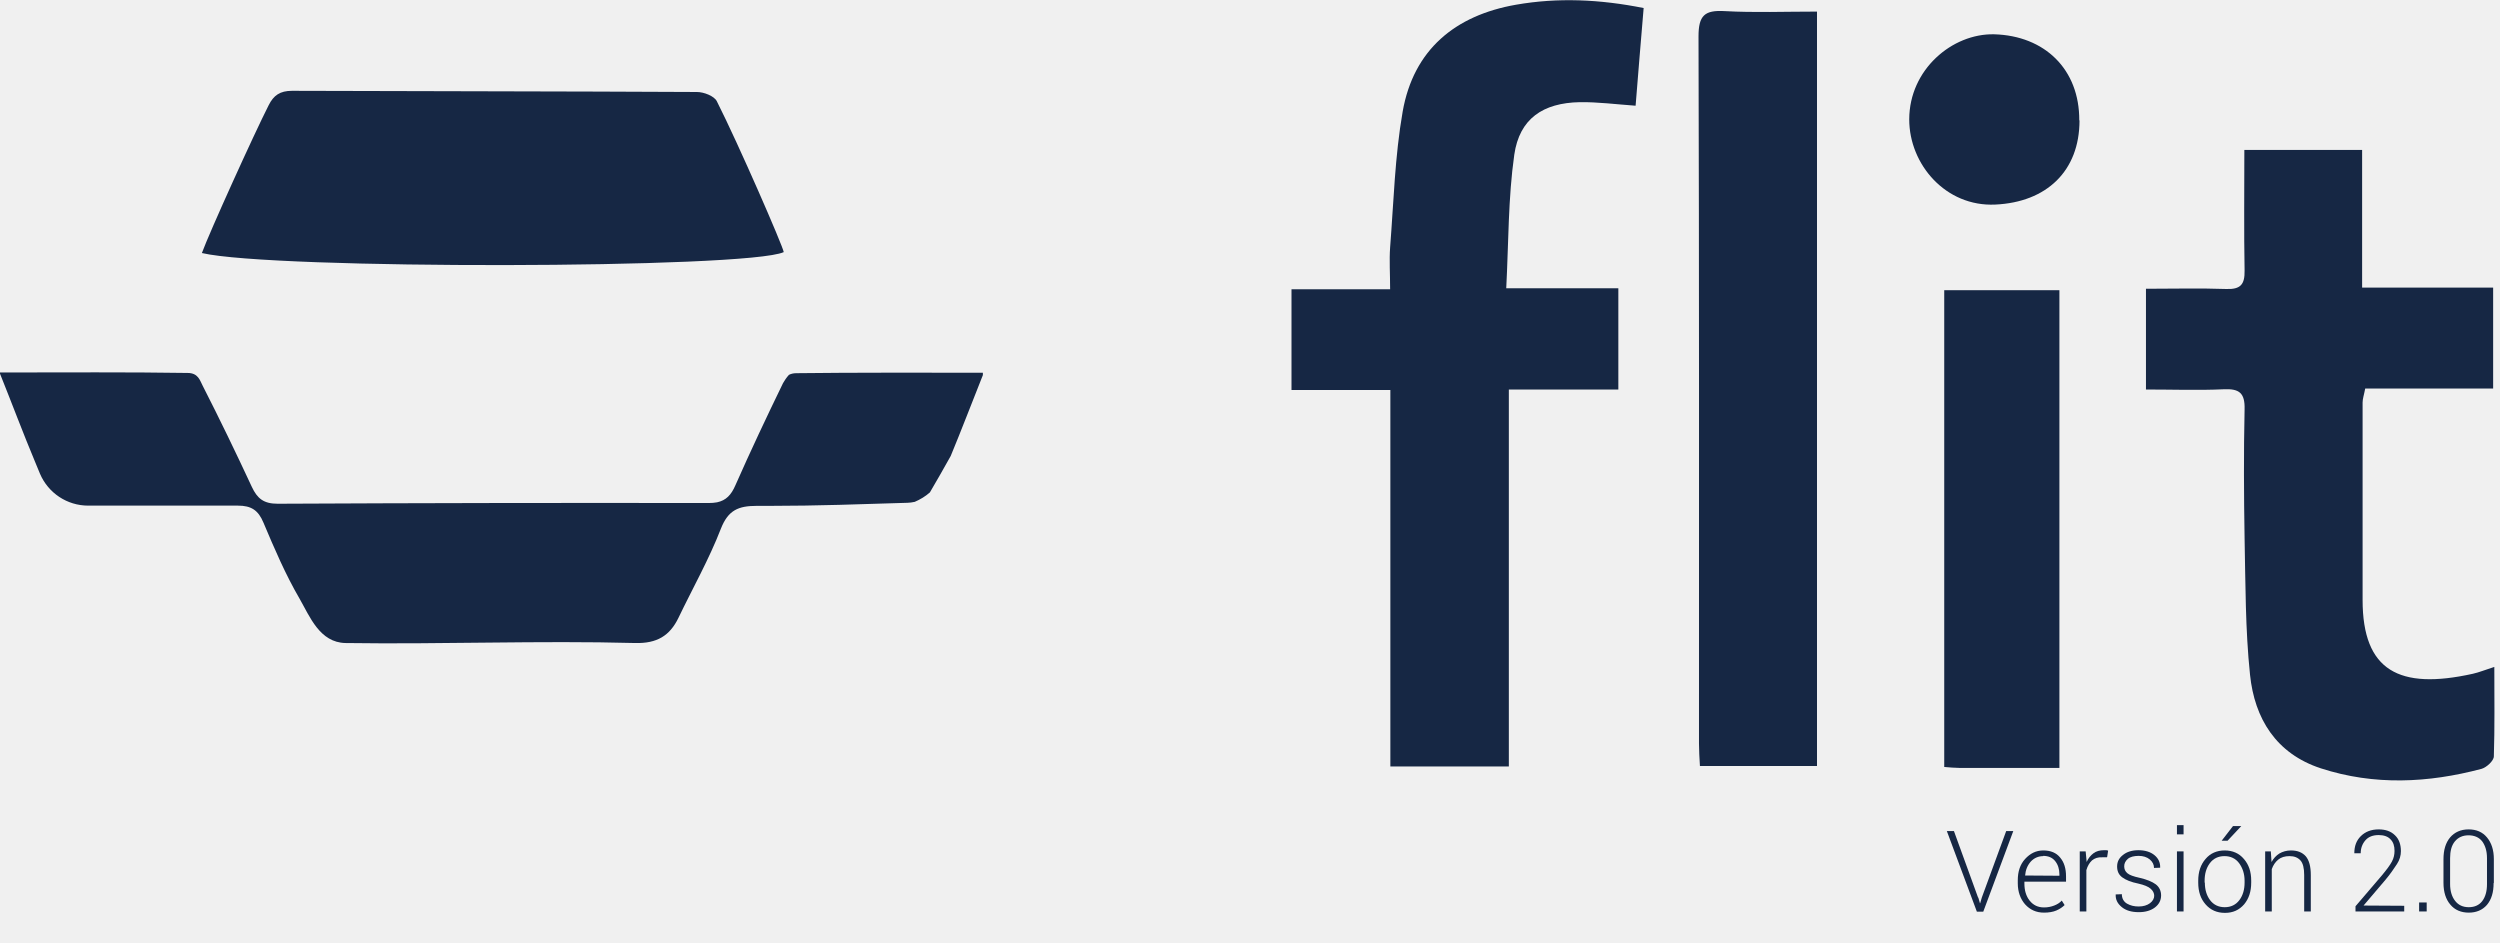
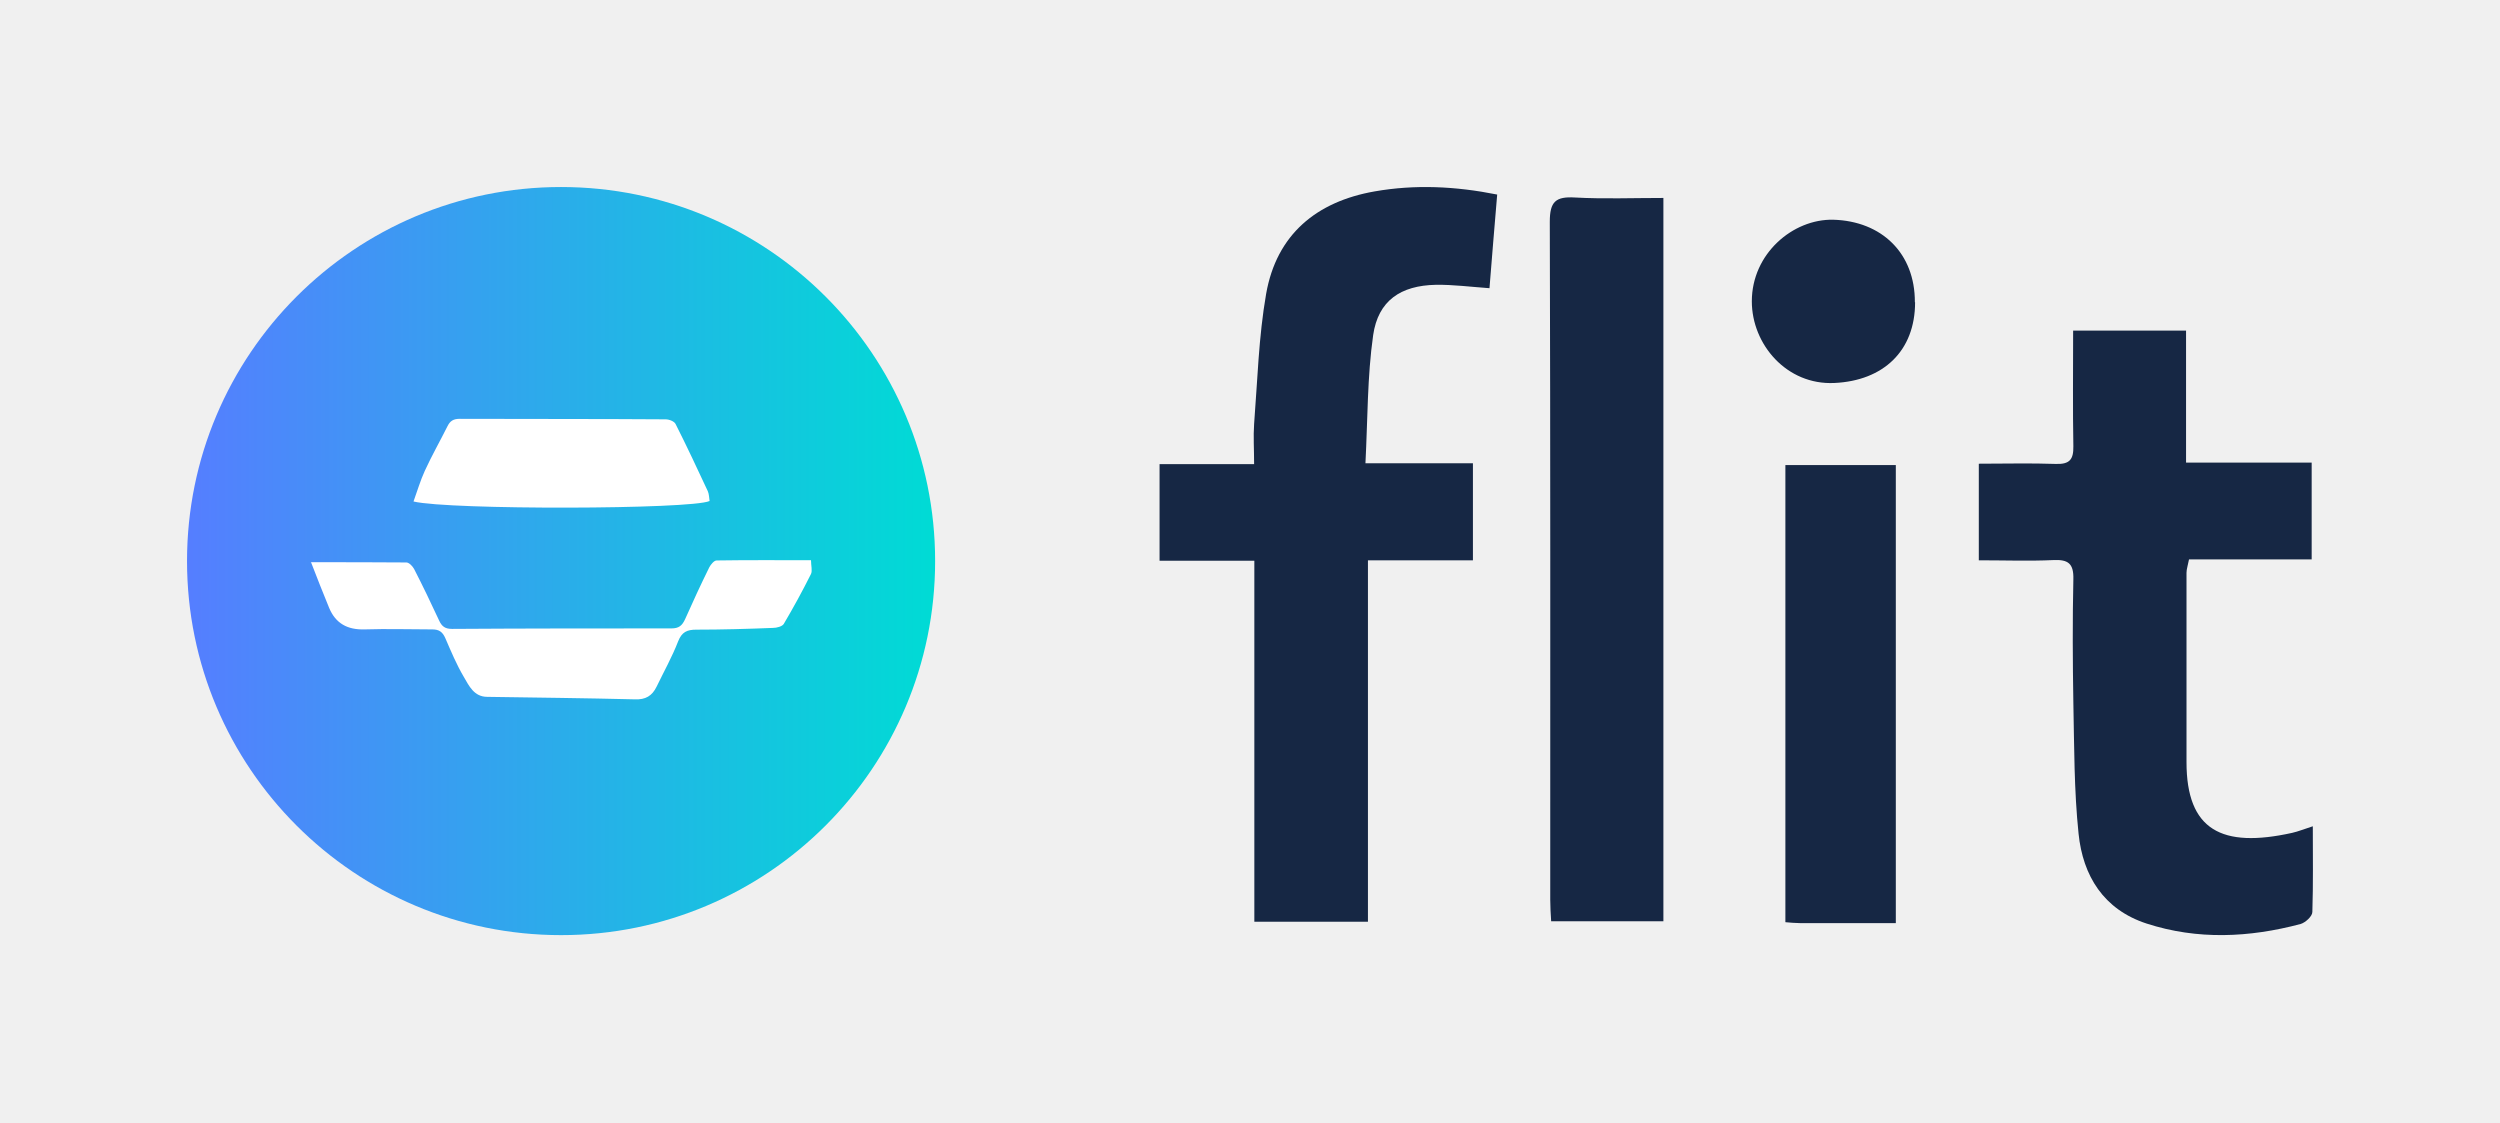
- <svg xmlns="http://www.w3.org/2000/svg" id="Capa_2" viewBox="0 0 105.71 39.84">
-   <g id="Capa_1-2">
-     <path d="M68.43,16.47h-4.63v15.94h-5.01v-15.92h-4.18v-4.26h4.17c0-.66-.04-1.22,0-1.77.15-1.92.2-3.85.53-5.74.46-2.62,2.22-4.07,4.79-4.52,1.77-.31,3.55-.23,5.4.14-.12,1.4-.23,2.77-.34,4.13-.84-.06-1.6-.16-2.36-.15-1.56.03-2.55.7-2.77,2.22-.26,1.83-.24,3.71-.34,5.65h4.74v4.28Z" fill="#162744" />
-     <path d="M94.9,6.34h4.98v5.82h5.54v4.27h-5.41c-.05.27-.11.43-.11.59,0,2.78,0,5.56,0,8.35,0,3,1.55,3.81,4.66,3.12.27-.06.53-.17.91-.29,0,1.31.02,2.54-.02,3.78,0,.19-.31.47-.52.53-2.26.6-4.54.71-6.79-.02-1.9-.62-2.81-2.11-3-3.96-.2-1.91-.19-3.85-.23-5.77-.03-1.82-.04-3.63,0-5.45.02-.7-.23-.88-.88-.85-1.07.05-2.15.01-3.29.01v-4.26c1.15,0,2.28-.03,3.4.01.61.02.78-.2.77-.78-.03-1.67-.01-3.34-.01-5.08Z" fill="#162744" />
-     <path d="M8.54,10.69c.31-.85,2.19-5,2.82-6.24.21-.42.48-.61.99-.61,5.71.02,11.41.02,17.12.05.29,0,.73.17.84.39.93,1.84,2.79,6.12,2.83,6.38-1.54.71-21.64.74-24.6.04Z" fill="#162744" />
-     <path d="M76.83.5v31.89h-4.95c-.02-.34-.04-.64-.04-.95,0-9.97.01-19.93-.02-29.9,0-.89.26-1.12,1.11-1.07,1.27.07,2.54.02,3.9.02Z" fill="#162744" />
-     <path d="M87.08,32.47c-1.47,0-2.86,0-4.24,0-.19,0-.39-.02-.63-.04V12.27h4.87v20.2Z" fill="#162744" />
-     <path d="M87.93,5.09c0,2.15-1.4,3.46-3.56,3.56-2.1.1-3.64-1.7-3.64-3.6,0-2.11,1.82-3.64,3.59-3.6,2.14.06,3.61,1.48,3.6,3.64Z" fill="#162744" />
-     <path d="M41.57,15.76c-2.84,0-5.37-.01-7.9.02-.13,0-.23.03-.31.07-.1.11-.19.24-.25.35-.69,1.42-1.37,2.86-2.01,4.31-.18.42-.4.65-.78.73-.11.02-.22.03-.36.03-6.07-.01-12.14,0-18.22.03-.59,0-.86-.22-1.09-.71-.67-1.44-1.36-2.87-2.08-4.28-.12-.23-.19-.54-.64-.54-2.55-.04-5.09-.02-7.95-.02.53,1.32,1,2.58,1.52,3.82.07.16.13.32.19.46.35.82,1.15,1.35,2.04,1.35,1.86,0,5.04,0,6.33,0,.56,0,.86.19,1.08.72.46,1.09.93,2.19,1.53,3.22.43.75.85,1.85,1.94,1.87,4.09.06,8.17-.11,12.26,0,.9.02,1.45-.3,1.82-1.07.6-1.25,1.29-2.47,1.79-3.76.31-.79.74-.97,1.52-.97.19,0,.39,0,.58,0,1.93,0,3.87-.07,5.8-.13.09,0,.2-.02.3-.04.23-.1.45-.23.64-.4.3-.51.59-1.02.88-1.54.46-1.11.89-2.24,1.36-3.42,0-.03,0-.06,0-.1Z" fill="#162744" />
-     <path d="M83.65,37.95l.07.24h.01l.07-.24,1.03-2.81h.3l-1.27,3.41h-.27l-1.27-3.41h.3l1.02,2.81Z" fill="#162744" />
-     <path d="M86.43,38.59c-.33,0-.59-.12-.8-.35-.2-.23-.31-.53-.31-.89v-.13c0-.37.1-.67.31-.9s.46-.36.77-.36.55.1.71.3c.17.2.25.46.25.8v.22h-1.76v.08c0,.29.07.53.22.72s.35.29.61.29c.16,0,.3-.03.43-.08.13-.05.24-.12.32-.21l.12.19c-.09.09-.21.17-.35.23-.14.06-.32.09-.52.09ZM86.4,36.2c-.21,0-.39.08-.53.23-.14.16-.22.35-.24.59h0s1.45.01,1.45.01v-.06c0-.22-.06-.41-.18-.56-.12-.15-.29-.22-.51-.22Z" fill="#162744" />
-     <path d="M89.09,36.25h-.2c-.18-.01-.32.04-.43.13-.11.1-.19.24-.24.41v1.75h-.28v-2.54h.25l.04.42v.03c.07-.16.17-.28.29-.37.12-.09.27-.13.44-.13.04,0,.07,0,.1,0,.03,0,.06.01.08.02l-.04.26Z" fill="#162744" />
-     <path d="M91.09,37.89c0-.12-.05-.22-.15-.31-.1-.09-.27-.16-.53-.22-.3-.06-.52-.15-.67-.26-.15-.11-.22-.26-.22-.46s.08-.36.25-.49c.16-.13.38-.2.65-.2.28,0,.51.07.68.21.17.14.25.32.24.53h0s-.26.01-.26.01c0-.14-.06-.26-.18-.36-.12-.1-.28-.15-.47-.15s-.36.04-.46.13c-.1.09-.15.19-.15.31s.04.21.13.29c.09.08.26.14.53.2.3.07.52.16.67.27s.23.28.23.47c0,.21-.09.38-.26.51-.17.13-.4.2-.68.2-.31,0-.55-.07-.73-.22-.18-.15-.26-.32-.25-.53h0s.26-.01.26-.01c0,.18.08.32.22.4.14.08.3.12.49.12.2,0,.36-.05.48-.14.12-.09.18-.2.18-.33Z" fill="#162744" />
-     <path d="M92.33,35.28h-.28v-.39h.28v.39ZM92.33,38.54h-.28v-2.54h.28v2.54Z" fill="#162744" />
-     <path d="M92.95,37.24c0-.37.1-.68.31-.92.2-.24.48-.36.81-.36s.61.12.81.36c.21.24.31.54.31.92v.08c0,.38-.1.68-.3.92-.21.24-.47.36-.81.36s-.61-.12-.82-.36-.31-.54-.31-.92v-.08ZM93.23,37.32c0,.29.07.54.22.74s.36.3.62.3.47-.1.62-.3c.15-.2.22-.45.22-.74v-.08c0-.29-.08-.53-.23-.74-.15-.2-.36-.3-.62-.3s-.47.1-.62.3c-.15.2-.22.45-.22.74v.08ZM94.42,34.93h.35s-.58.62-.58.62h-.25l.48-.62Z" fill="#162744" />
-     <path d="M96.02,36.01l.03.44c.08-.15.19-.27.33-.36.14-.08.3-.13.49-.13.27,0,.48.08.63.25.14.17.21.43.21.79v1.54h-.28v-1.54c0-.29-.05-.5-.16-.62-.11-.12-.26-.18-.46-.18s-.36.05-.48.15c-.12.1-.21.23-.27.4v1.79h-.28v-2.54h.25Z" fill="#162744" />
-     <path d="M101.68,38.54h-2.08v-.22l1.12-1.31c.2-.24.34-.43.42-.58.08-.15.11-.3.11-.45,0-.21-.05-.37-.17-.49-.11-.12-.28-.18-.5-.18-.24,0-.43.07-.56.22s-.2.33-.2.55h-.27c0-.29.08-.53.27-.72.19-.19.44-.29.76-.29.29,0,.52.08.69.25.17.16.25.39.25.67,0,.18-.05.37-.17.55s-.27.41-.49.67l-.92,1.08h0s1.72.01,1.72.01v.24Z" fill="#162744" />
-     <path d="M102.61,38.54h-.32v-.38h.32v.38Z" fill="#162744" />
-     <path d="M105.44,37.34c0,.39-.09.69-.28.92-.19.22-.45.33-.77.33s-.59-.11-.78-.34c-.19-.22-.29-.53-.29-.92v-1c0-.39.09-.69.28-.92.19-.22.45-.34.78-.34s.59.11.78.34.29.53.29.92v1ZM105.16,36.29c0-.3-.07-.53-.2-.71-.13-.17-.33-.26-.58-.26s-.44.09-.58.26c-.14.17-.2.41-.2.71v1.09c0,.29.07.53.21.71.14.18.33.27.58.27s.44-.09.57-.26.2-.41.2-.71v-1.09Z" fill="#162744" />
+ <svg xmlns="http://www.w3.org/2000/svg" viewBox="0 0 334.179 150" role="img" aria-labelledby="t">
+   <defs>
+     <linearGradient id="g" x1="0" y1="0" x2="1" y2="0">
+       <stop offset="0" stop-color="#557EFF" />
+       <stop offset="1" stop-color="#00DBD5" />
+     </linearGradient>
+   </defs>
+   <circle cx="75" cy="75" r="50" fill="url(#g)" />
+   <g fill="#FFFFFF" transform="translate(25 25) scale(3.339)">
+     <path d="M4.95,15.02c1.38,0,2.6,0,3.83.01.11,0,.25.15.31.26.35.68.68,1.37,1,2.06.11.24.24.34.52.34,2.93-.02,5.85-.02,8.78-.02.3,0,.43-.11.55-.37.31-.7.63-1.39.97-2.08.06-.11.19-.27.29-.27,1.25-.02,2.51-.01,3.78-.01,0,.21.06.42,0,.55-.34.68-.7,1.34-1.09,2-.06.1-.28.16-.43.16-1.02.04-2.05.07-3.07.07-.37,0-.58.09-.73.47-.24.62-.57,1.21-.86,1.81-.18.37-.44.53-.88.51-1.97-.05-3.94-.07-5.9-.1-.53,0-.73-.44-.94-.8-.29-.49-.51-1.02-.74-1.55-.11-.25-.25-.35-.52-.35-.9,0-1.81-.03-2.71,0-.69.02-1.16-.24-1.42-.86-.25-.6-.48-1.2-.73-1.84Z" />
+     <path d="M9.07,12.58c.15-.41.27-.83.45-1.22.28-.61.61-1.19.91-1.79.1-.2.23-.29.48-.29,2.75.01,5.5,0,8.25.02.14,0,.35.08.4.19.45.89.87,1.79,1.29,2.69.05.12.05.26.07.39-.74.34-10.43.36-11.85.02Z" />
+   </g>
+   <g fill="#162744" transform="translate(155 25) scale(3.031) translate(-54.61 -0.008)">
+     <path d="M68.43,16.47h-4.63v15.94h-5.01v-15.92h-4.18v-4.26h4.17c0-.66-.04-1.22,0-1.77.15-1.92.2-3.85.53-5.74.46-2.62,2.22-4.07,4.79-4.52,1.77-.31,3.55-.23,5.4.14-.12,1.4-.23,2.77-.34,4.13-.84-.06-1.6-.16-2.36-.15-1.56.03-2.55.7-2.77,2.22-.26,1.83-.24,3.71-.34,5.65h4.74v4.28Z" />
+     <path d="M94.9,6.34h4.98v5.82h5.54v4.27h-5.41c-.05.27-.11.43-.11.59,0,2.78,0,5.56,0,8.35,0,3,1.55,3.81,4.66,3.12.27-.06.53-.17.91-.29,0,1.31.02,2.54-.02,3.78,0,.19-.31.47-.52.53-2.26.6-4.54.71-6.79-.02-1.9-.62-2.81-2.11-3-3.96-.2-1.91-.19-3.85-.23-5.77-.03-1.82-.04-3.63,0-5.45.02-.7-.23-.88-.88-.85-1.07.05-2.15.01-3.29.01v-4.26c1.15,0,2.28-.03,3.4.01.61.02.78-.2.77-.78-.03-1.67-.01-3.34-.01-5.08Z" />
+     <path d="M76.83.5v31.89h-4.95c-.02-.34-.04-.64-.04-.95,0-9.97.01-19.93-.02-29.9,0-.89.26-1.12,1.11-1.07,1.27.07,2.54.02,3.9.02Z" />
+     <path d="M87.08,32.47c-1.47,0-2.86,0-4.24,0-.19,0-.39-.02-.63-.04V12.27h4.87v20.2Z" />
+     <path d="M87.93,5.09c0,2.15-1.4,3.46-3.56,3.56-2.1.1-3.64-1.7-3.64-3.6,0-2.11,1.82-3.64,3.59-3.6,2.14.06,3.61,1.48,3.6,3.64Z" />
  </g>
</svg>
